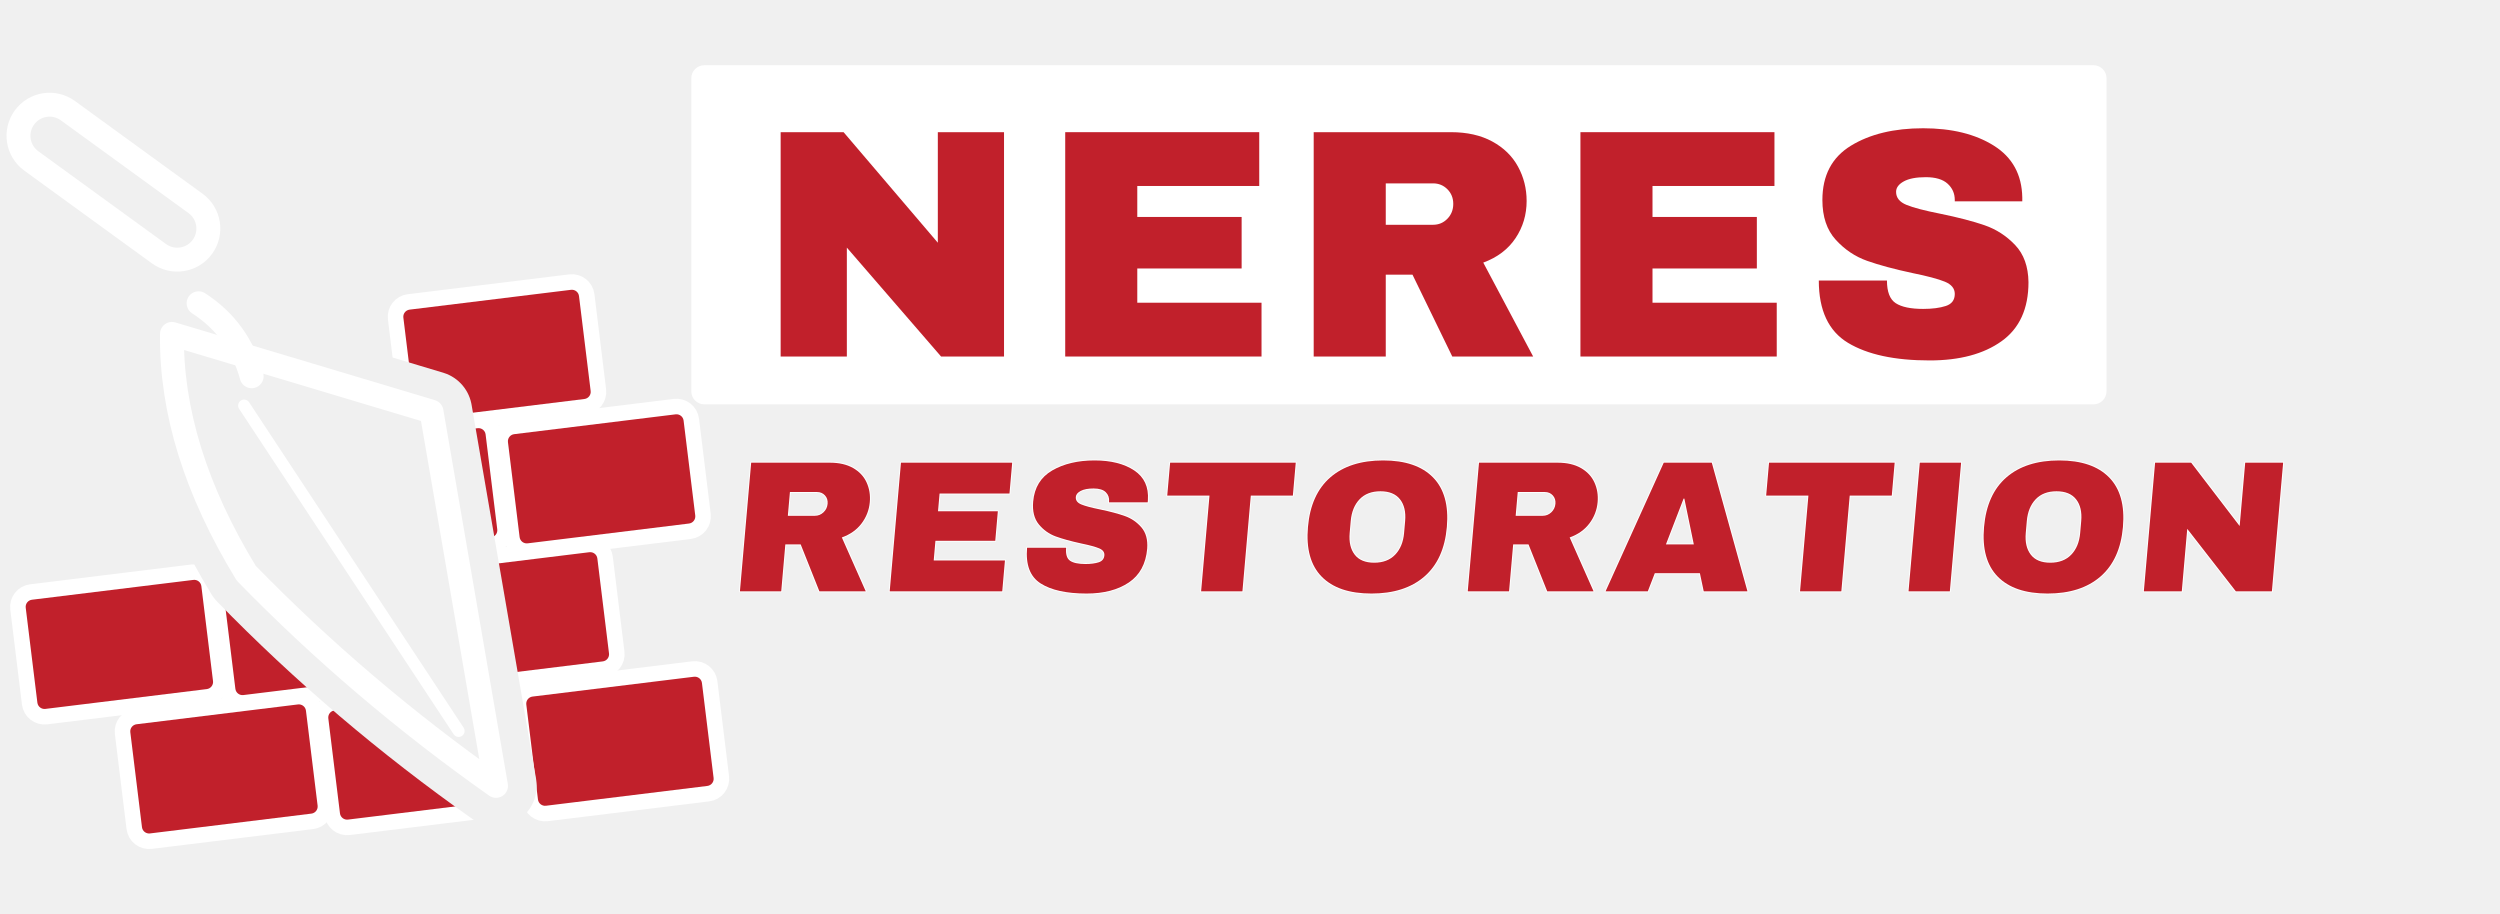
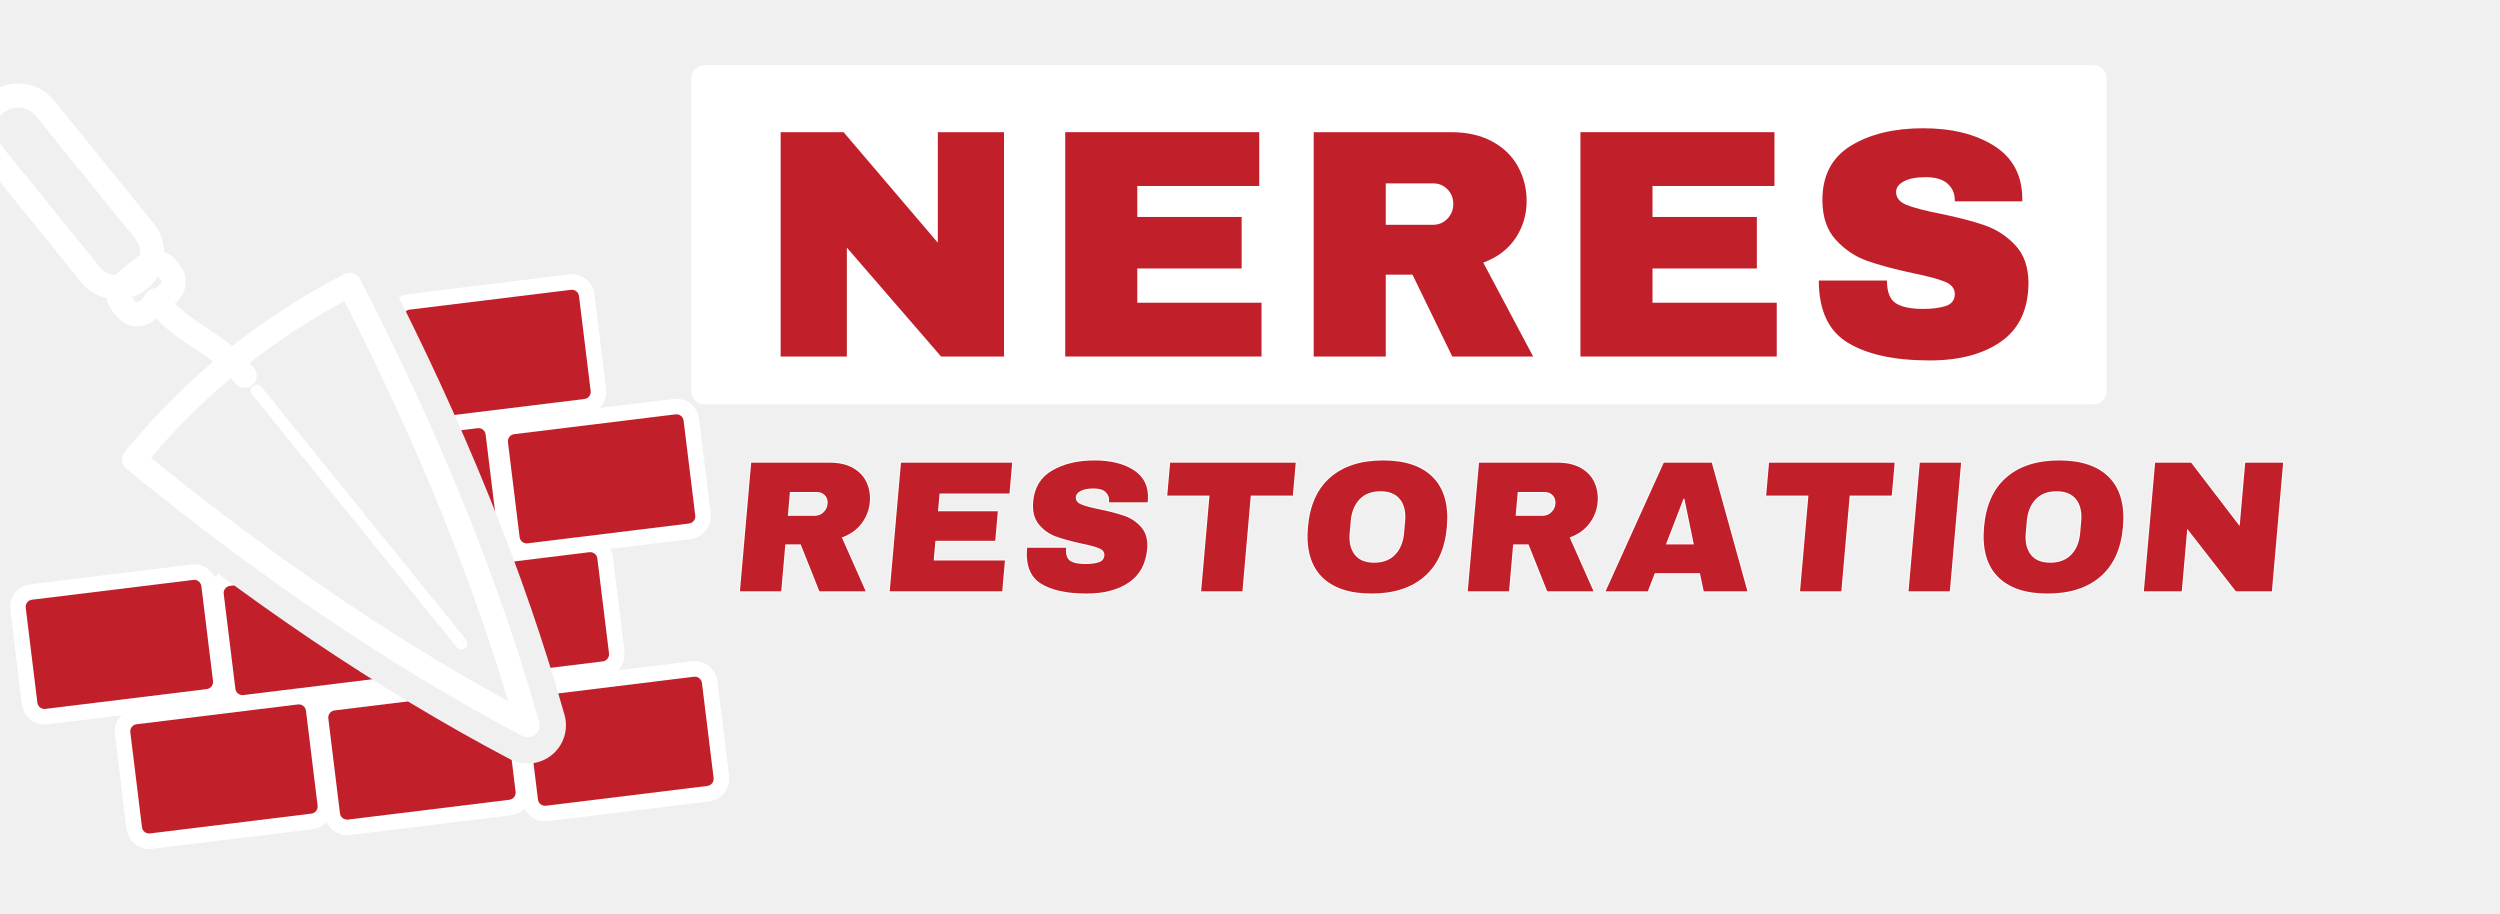
<svg xmlns="http://www.w3.org/2000/svg" viewBox="0 0 1150 420" width="1150" height="420" role="img" aria-label="Neres Restoration">
  <g transform="translate(-8,28) scale(1.1) rotate(-4 170 180)">
    <mask id="tcffffff">
      <rect x="-40" y="-40" width="420" height="440" fill="#fff" />
-       <g fill="#000" stroke="#000" stroke-width="34" stroke-linejoin="round" stroke-linecap="round">
-         <path d="M84 108 L190 148 L206 306 Q152 262 108 210 Q80 156 84 108 Z" />
-         <rect x="18" y="30" width="92" height="26" rx="13" transform="rotate(40 64 43)" />
-         <g fill="none" stroke-width="40">
-           <path d="M96 96 Q112 108 116 128" fill="none" />
-         </g>
+       <g transform="translate(112,126) rotate(-35)" fill="#000" stroke="#000" stroke-width="32" stroke-linejoin="round" stroke-linecap="round">
+         <path d="M-58 0 Q0 -12 58 0 Q36 106 0 190 Q-36 106 -58 0 Z" />
+         <rect x="-21" y="-60" width="24" height="15" rx="6" />
+         <rect x="-23.5" y="-152" width="29" height="95" rx="14.5" />
+         <path d="M0 2 C0 -18 -9 -26 -9 -46" fill="none" stroke-width="46" />
      </g>
    </mask>
    <g mask="url(#tcffffff)">
      <g fill="#ffffff" stroke="#ffffff" stroke-width="13" stroke-linejoin="round">
        <rect x="222" y="268" width="74" height="46" rx="3" transform="rotate(-3 259.0 291.0)" />
        <rect x="139" y="268" width="74" height="46" rx="3" transform="rotate(-3 176.0 291.0)" />
        <rect x="56" y="268" width="74" height="46" rx="3" transform="rotate(-3 93.0 291.0)" />
        <rect x="182" y="213" width="74" height="46" rx="3" transform="rotate(-3 219.0 236.0)" />
        <rect x="99" y="213" width="74" height="46" rx="3" transform="rotate(-3 136.0 236.0)" />
        <rect x="16" y="213" width="74" height="46" rx="3" transform="rotate(-3 53.0 236.0)" />
        <rect x="222" y="158" width="74" height="46" rx="3" transform="rotate(-3 259.0 181.0)" />
        <rect x="139" y="158" width="74" height="46" rx="3" transform="rotate(-3 176.0 181.0)" />
        <rect x="182" y="103" width="74" height="46" rx="3" transform="rotate(-3 219.0 126.0)" />
      </g>
      <g fill="#c1202b">
        <rect x="222" y="268" width="74" height="46" rx="3" transform="rotate(-3 259.0 291.0)" />
        <rect x="139" y="268" width="74" height="46" rx="3" transform="rotate(-3 176.0 291.0)" />
        <rect x="56" y="268" width="74" height="46" rx="3" transform="rotate(-3 93.0 291.0)" />
        <rect x="182" y="213" width="74" height="46" rx="3" transform="rotate(-3 219.0 236.0)" />
        <rect x="99" y="213" width="74" height="46" rx="3" transform="rotate(-3 136.0 236.0)" />
        <rect x="16" y="213" width="74" height="46" rx="3" transform="rotate(-3 53.0 236.0)" />
        <rect x="222" y="158" width="74" height="46" rx="3" transform="rotate(-3 259.0 181.0)" />
        <rect x="139" y="158" width="74" height="46" rx="3" transform="rotate(-3 176.0 181.0)" />
        <rect x="182" y="103" width="74" height="46" rx="3" transform="rotate(-3 219.0 126.0)" />
      </g>
    </g>
-     <g fill="none" stroke="#ffffff" stroke-width="10" stroke-linejoin="round" stroke-linecap="round">
-       <path d="M84 108 L190 148 L206 306 Q152 262 108 210 Q80 156 84 108 Z" />
-       <rect x="18" y="30" width="92" height="26" rx="13" transform="rotate(40 64 43)" />
-       <path d="M96 96 Q112 108 116 128" fill="none" />
-       <g stroke-width="5">
-         <path d="M112 140 L192 282" fill="none" />
-       </g>
+     <g transform="translate(112,126) rotate(-35)" fill="none" stroke="#ffffff" stroke-width="10" stroke-linejoin="round" stroke-linecap="round">
+       <path d="M-58 0 Q0 -12 58 0 Q36 106 0 190 Q-36 106 -58 0 Z" />
+       <path d="M0 2 C0 -18 -9 -26 -9 -46" />
+       <rect x="-21" y="-60" width="24" height="15" rx="6" />
+       <rect x="-23.5" y="-152" width="29" height="95" rx="14.5" />
+       <path d="M0 10 L0 146" stroke-width="5" />
    </g>
  </g>
  <rect x="318" y="30" width="651" height="156" rx="6" fill="#ffffff" />
  <g transform="translate(348,164.0)">
    <g fill="#c1202b">
      <path transform="translate(0.0,0) scale(0.15,-0.15)" d="M566 0 277 334V0H74V688H267L556 349V688H759V0Z" />
      <path transform="translate(130.9,0) scale(0.15,-0.15)" d="M74 688H669V523H295V428H615V270H295V165H676V0H74Z" />
      <path transform="translate(245.2,0) scale(0.15,-0.15)" d="M594 288 747 0H499L377 251H295V0H74V688H495Q569 688 621.5 659.5Q674 631 700.5 582.5Q727 534 727 477Q727 414 693.0 363.0Q659 312 594 288ZM440 531H295V404H440Q466 404 484.0 422.5Q502 441 502 468Q502 495 484.0 513.0Q466 531 440 531Z" />
      <path transform="translate(367.9,0) scale(0.15,-0.15)" d="M74 688H669V523H295V428H615V270H295V165H676V0H74Z" />
      <path transform="translate(482.2,0) scale(0.15,-0.15)" d="M667 488V476H460V480Q460 510 438.0 530.0Q416 550 371 550Q327 550 303.5 537.0Q280 524 280 505Q280 478 312.0 465.0Q344 452 415 438Q498 421 551.5 402.5Q605 384 645.0 342.0Q685 300 686 228Q686 106 603.5 47.0Q521 -12 383 -12Q222 -12 132.5 42.0Q43 96 43 233H252Q252 181 279.0 163.5Q306 146 363 146Q405 146 432.5 155.0Q460 164 460 192Q460 217 429.5 229.5Q399 242 330 256Q246 274 191.0 293.5Q136 313 95.0 358.0Q54 403 54 480Q54 593 141.5 646.5Q229 700 363 700Q495 700 580.0 646.5Q665 593 667 488Z" />
    </g>
  </g>
  <g transform="translate(334,272.0)">
    <g transform=" skewX(-5)">
      <g fill="#ffffff" stroke="#ffffff" stroke-width="10" stroke-linejoin="round">
        <path transform="translate(0.0,0) scale(0.086,-0.086)" d="M594 288 747 0H499L377 251H295V0H74V688H495Q569 688 621.5 659.5Q674 631 700.5 582.5Q727 534 727 477Q727 414 693.0 363.0Q659 312 594 288ZM440 531H295V404H440Q466 404 484.0 422.5Q502 441 502 468Q502 495 484.0 513.0Q466 531 440 531Z" />
        <path transform="translate(68.9,0) scale(0.086,-0.086)" d="M74 688H669V523H295V428H615V270H295V165H676V0H74Z" />
        <path transform="translate(133.0,0) scale(0.086,-0.086)" d="M667 488V476H460V480Q460 510 438.0 530.0Q416 550 371 550Q327 550 303.5 537.0Q280 524 280 505Q280 478 312.0 465.0Q344 452 415 438Q498 421 551.5 402.5Q605 384 645.0 342.0Q685 300 686 228Q686 106 603.5 47.0Q521 -12 383 -12Q222 -12 132.5 42.0Q43 96 43 233H252Q252 181 279.0 163.5Q306 146 363 146Q405 146 432.5 155.0Q460 164 460 192Q460 217 429.5 229.5Q399 242 330 256Q246 274 191.0 293.5Q136 313 95.0 358.0Q54 403 54 480Q54 593 141.5 646.5Q229 700 363 700Q495 700 580.0 646.5Q665 593 667 488Z" />
        <path transform="translate(197.1,0) scale(0.086,-0.086)" d="M470 512V0H249V512H23V688H695V512Z" />
        <path transform="translate(261.2,0) scale(0.086,-0.086)" d="M788 344Q788 170 691.0 79.0Q594 -12 416 -12Q238 -12 141.5 78.5Q45 169 45 344Q45 519 141.5 609.5Q238 700 416 700Q594 700 691.0 609.0Q788 518 788 344ZM271 376V312Q271 239 308.0 196.0Q345 153 416 153Q487 153 524.5 196.0Q562 239 562 312V376Q562 449 524.5 492.0Q487 535 416 535Q345 535 308.0 492.0Q271 449 271 376Z" />
        <path transform="translate(334.8,0) scale(0.086,-0.086)" d="M594 288 747 0H499L377 251H295V0H74V688H495Q569 688 621.5 659.5Q674 631 700.5 582.5Q727 534 727 477Q727 414 693.0 363.0Q659 312 594 288ZM440 531H295V404H440Q466 404 484.0 422.5Q502 441 502 468Q502 495 484.0 513.0Q466 531 440 531Z" />
        <path transform="translate(403.7,0) scale(0.086,-0.086)" d="M535 0 506 97H265L236 0H10L261 688H518L769 0ZM311 251H460L388 496H384Z" />
        <path transform="translate(472.6,0) scale(0.086,-0.086)" d="M470 512V0H249V512H23V688H695V512Z" />
        <path transform="translate(536.7,0) scale(0.086,-0.086)" d="M84 0V688H305V0Z" />
        <path transform="translate(572.2,0) scale(0.086,-0.086)" d="M788 344Q788 170 691.0 79.0Q594 -12 416 -12Q238 -12 141.5 78.5Q45 169 45 344Q45 519 141.5 609.5Q238 700 416 700Q594 700 691.0 609.0Q788 518 788 344ZM271 376V312Q271 239 308.0 196.0Q345 153 416 153Q487 153 524.5 196.0Q562 239 562 312V376Q562 449 524.5 492.0Q487 535 416 535Q345 535 308.0 492.0Q271 449 271 376Z" />
        <path transform="translate(645.8,0) scale(0.086,-0.086)" d="M566 0 277 334V0H74V688H267L556 349V688H759V0Z" />
      </g>
      <g fill="#c1202b">
        <path transform="translate(0.0,0) scale(0.086,-0.086)" d="M594 288 747 0H499L377 251H295V0H74V688H495Q569 688 621.5 659.5Q674 631 700.5 582.5Q727 534 727 477Q727 414 693.0 363.0Q659 312 594 288ZM440 531H295V404H440Q466 404 484.0 422.5Q502 441 502 468Q502 495 484.0 513.0Q466 531 440 531Z" />
        <path transform="translate(68.9,0) scale(0.086,-0.086)" d="M74 688H669V523H295V428H615V270H295V165H676V0H74Z" />
        <path transform="translate(133.0,0) scale(0.086,-0.086)" d="M667 488V476H460V480Q460 510 438.0 530.0Q416 550 371 550Q327 550 303.5 537.0Q280 524 280 505Q280 478 312.0 465.0Q344 452 415 438Q498 421 551.5 402.5Q605 384 645.0 342.0Q685 300 686 228Q686 106 603.5 47.0Q521 -12 383 -12Q222 -12 132.5 42.0Q43 96 43 233H252Q252 181 279.0 163.5Q306 146 363 146Q405 146 432.5 155.0Q460 164 460 192Q460 217 429.5 229.5Q399 242 330 256Q246 274 191.0 293.5Q136 313 95.0 358.0Q54 403 54 480Q54 593 141.5 646.5Q229 700 363 700Q495 700 580.0 646.5Q665 593 667 488Z" />
        <path transform="translate(197.1,0) scale(0.086,-0.086)" d="M470 512V0H249V512H23V688H695V512Z" />
        <path transform="translate(261.2,0) scale(0.086,-0.086)" d="M788 344Q788 170 691.0 79.0Q594 -12 416 -12Q238 -12 141.5 78.5Q45 169 45 344Q45 519 141.5 609.5Q238 700 416 700Q594 700 691.0 609.0Q788 518 788 344ZM271 376V312Q271 239 308.0 196.0Q345 153 416 153Q487 153 524.5 196.0Q562 239 562 312V376Q562 449 524.5 492.0Q487 535 416 535Q345 535 308.0 492.0Q271 449 271 376Z" />
        <path transform="translate(334.8,0) scale(0.086,-0.086)" d="M594 288 747 0H499L377 251H295V0H74V688H495Q569 688 621.5 659.5Q674 631 700.5 582.5Q727 534 727 477Q727 414 693.0 363.0Q659 312 594 288ZM440 531H295V404H440Q466 404 484.0 422.5Q502 441 502 468Q502 495 484.0 513.0Q466 531 440 531Z" />
        <path transform="translate(403.7,0) scale(0.086,-0.086)" d="M535 0 506 97H265L236 0H10L261 688H518L769 0ZM311 251H460L388 496H384Z" />
        <path transform="translate(472.6,0) scale(0.086,-0.086)" d="M470 512V0H249V512H23V688H695V512Z" />
        <path transform="translate(536.7,0) scale(0.086,-0.086)" d="M84 0V688H305V0Z" />
        <path transform="translate(572.2,0) scale(0.086,-0.086)" d="M788 344Q788 170 691.0 79.0Q594 -12 416 -12Q238 -12 141.5 78.5Q45 169 45 344Q45 519 141.5 609.5Q238 700 416 700Q594 700 691.0 609.0Q788 518 788 344ZM271 376V312Q271 239 308.0 196.0Q345 153 416 153Q487 153 524.5 196.0Q562 239 562 312V376Q562 449 524.5 492.0Q487 535 416 535Q345 535 308.0 492.0Q271 449 271 376Z" />
        <path transform="translate(645.8,0) scale(0.086,-0.086)" d="M566 0 277 334V0H74V688H267L556 349V688H759V0Z" />
      </g>
    </g>
  </g>
</svg>
